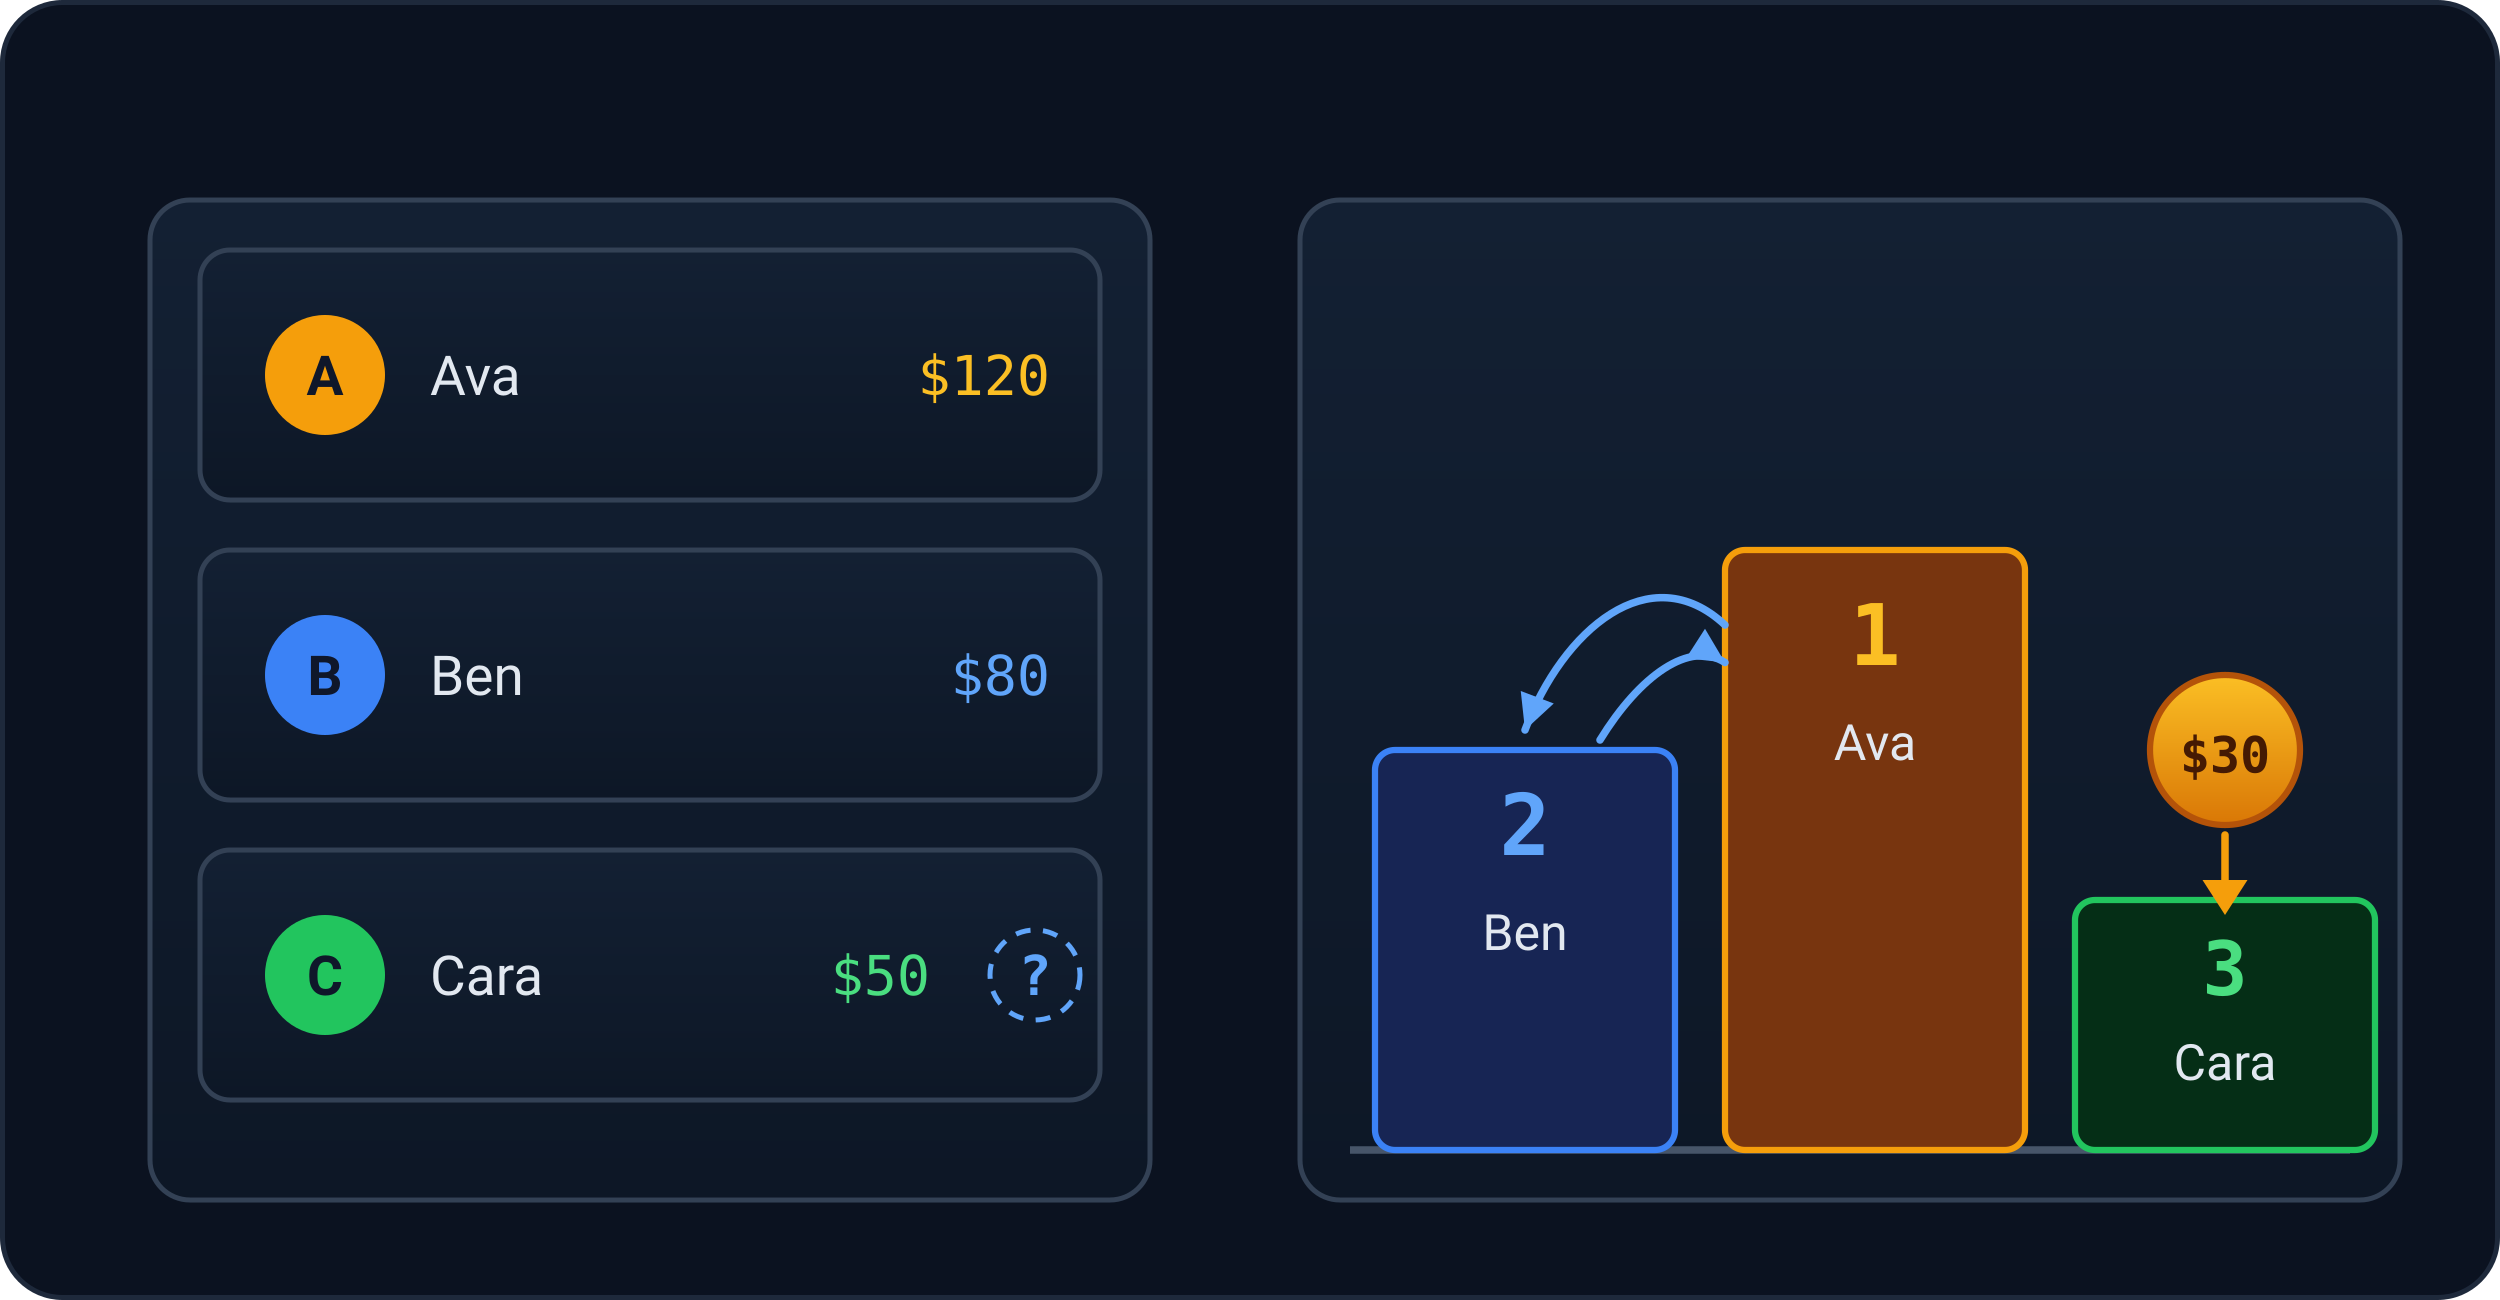
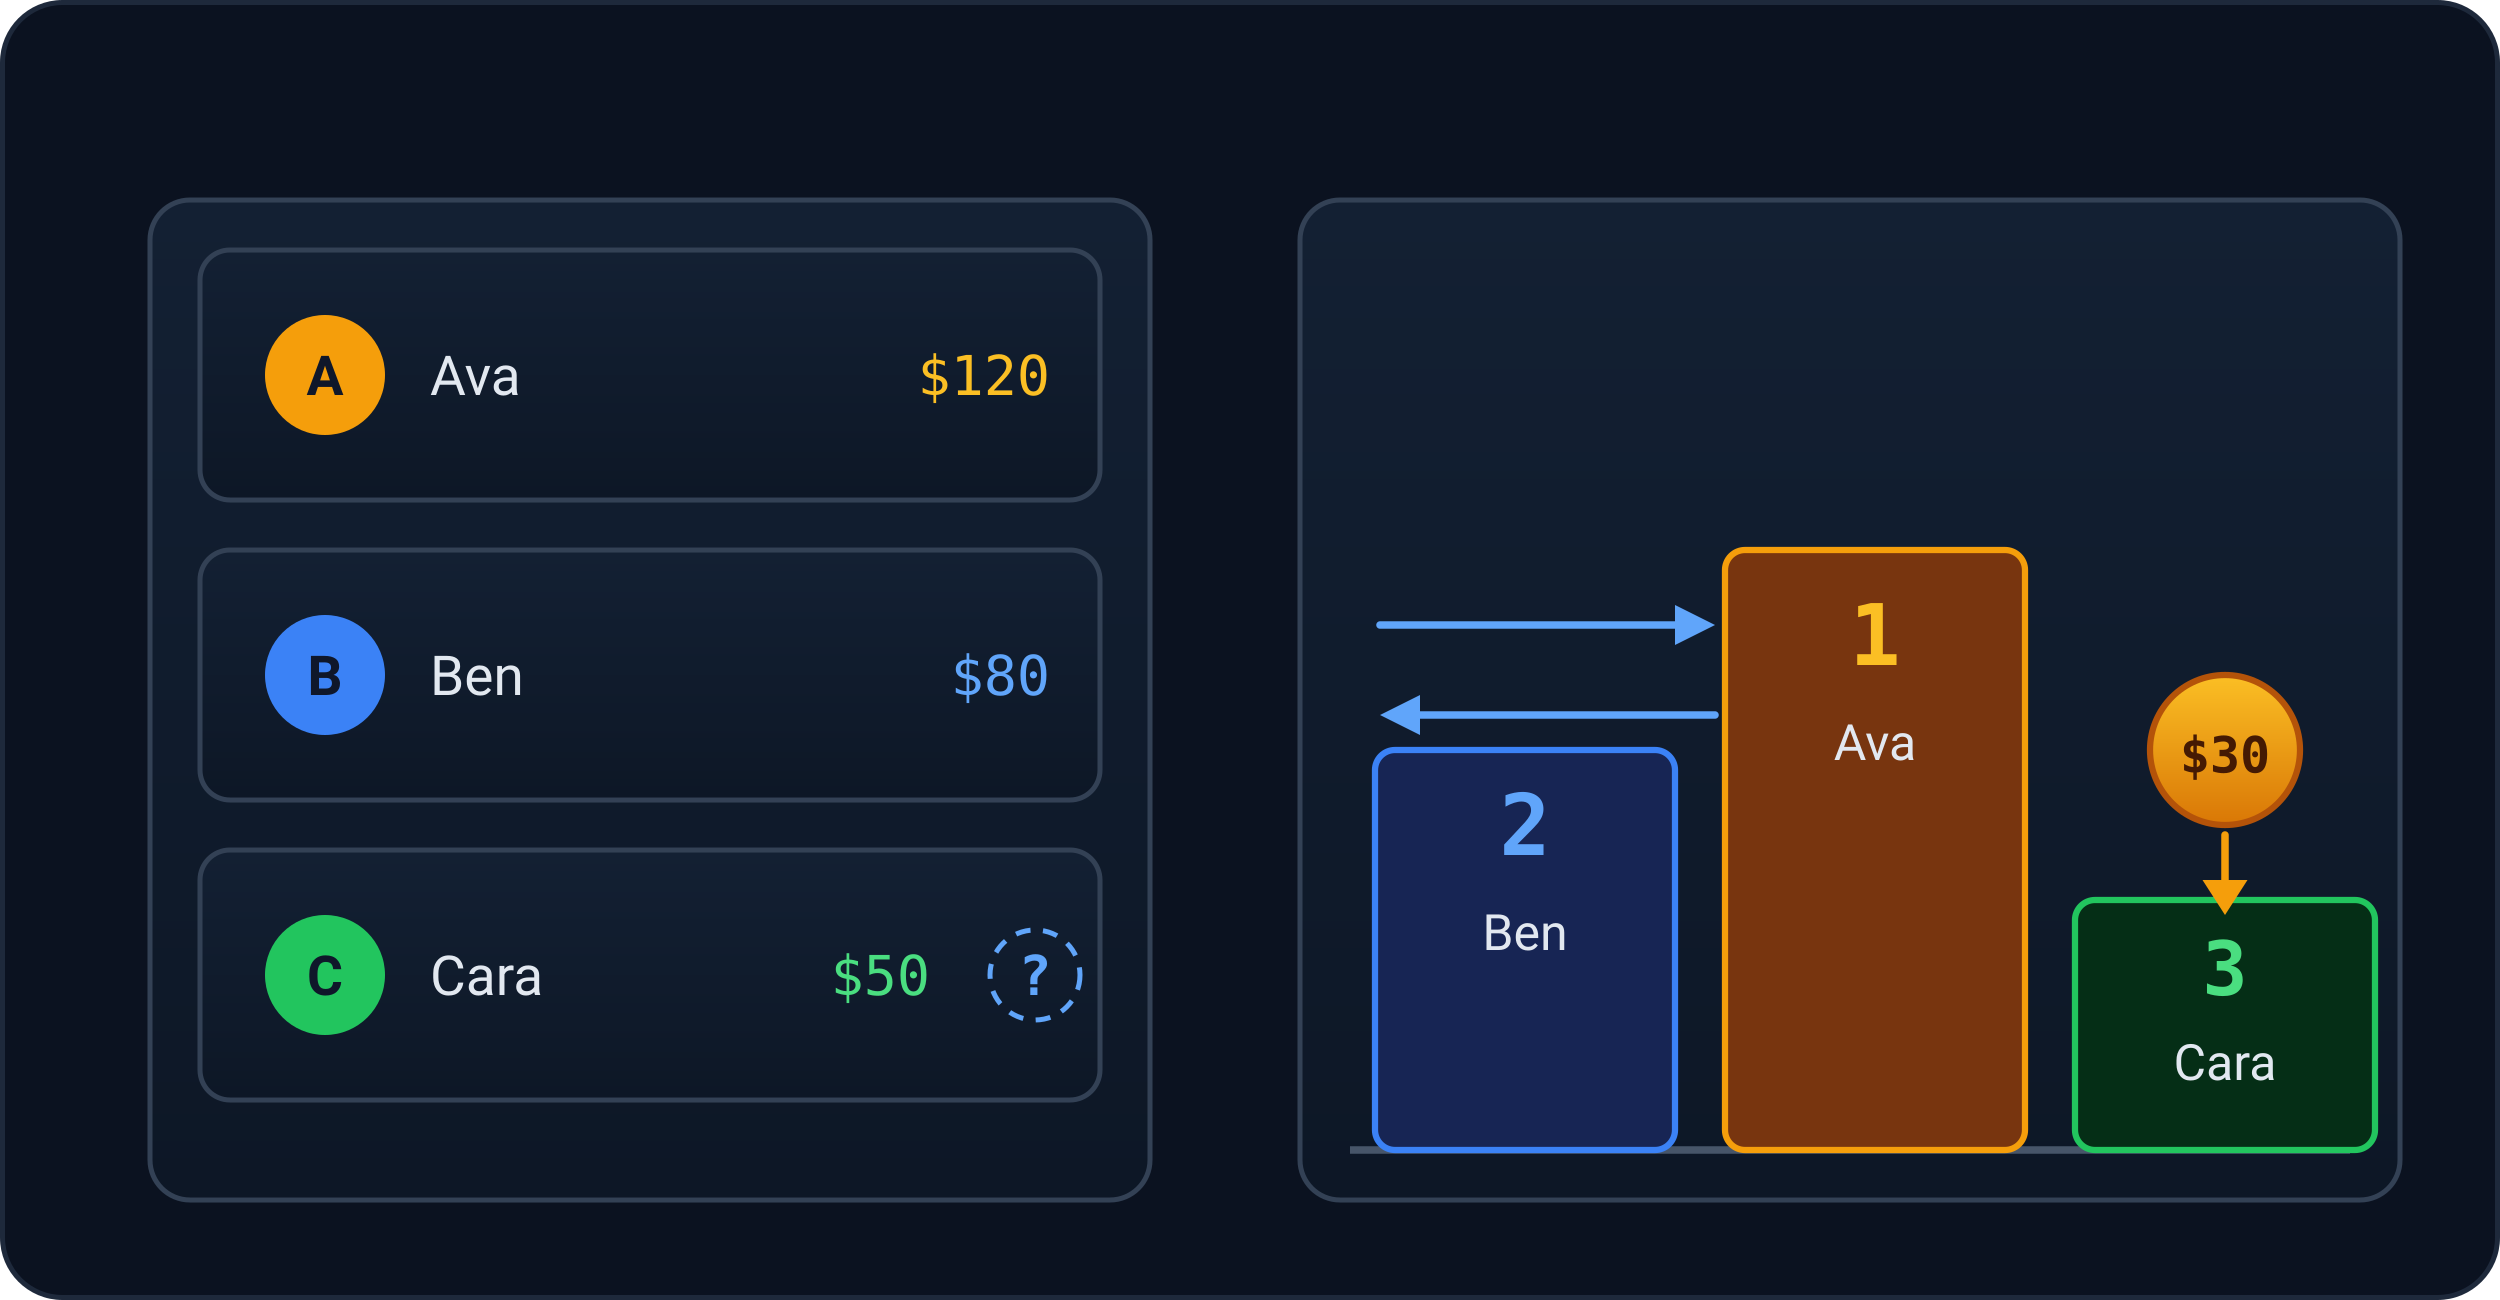
<svg xmlns="http://www.w3.org/2000/svg" viewBox="0 0 1000 520" role="img" aria-labelledby="podiumTitle podiumDesc">
  <defs>
    <linearGradient id="rosterPanel" x1="0" y1="0" x2="0" y2="1">
      <stop offset="0%" stop-color="#132033" />
      <stop offset="100%" stop-color="#0d1726" />
    </linearGradient>
    <linearGradient id="gold" x1="0" y1="0" x2="0" y2="1">
      <stop offset="0%" stop-color="#fbbf24" />
      <stop offset="100%" stop-color="#d97706" />
    </linearGradient>
  </defs>
  <rect x="1" y="1" width="998" height="518" rx="24" fill="#0b1220" stroke="#1e293b" stroke-width="2" />
  <rect x="60" y="80" width="400" height="400" rx="16" fill="url(#rosterPanel)" stroke="#334155" stroke-width="2" />
  <g>
    <rect x="80" y="100" width="360" height="100" rx="12" fill="url(#rosterPanel)" stroke="#334155" stroke-width="2" />
    <circle cx="130" cy="150" r="24" fill="#f59e0b" />
    <text x="130" y="158" text-anchor="middle" font-family="ui-sans-serif, system-ui, -apple-system, Segoe UI, Roboto, sans-serif" font-size="22" font-weight="700" fill="#0f172a">A</text>
    <text x="172" y="158" font-family="ui-sans-serif, system-ui, -apple-system, Segoe UI, Roboto, sans-serif" font-size="22" fill="#e2e8f0">Ava</text>
    <text x="420" y="158" text-anchor="end" font-family="ui-monospace, SFMono-Regular, Menlo, Consolas, monospace" font-size="22" fill="#fbbf24">$120</text>
  </g>
  <g>
    <rect x="80" y="220" width="360" height="100" rx="12" fill="url(#rosterPanel)" stroke="#334155" stroke-width="2" />
    <circle cx="130" cy="270" r="24" fill="#3b82f6" />
    <text x="130" y="278" text-anchor="middle" font-family="ui-sans-serif, system-ui, -apple-system, Segoe UI, Roboto, sans-serif" font-size="22" font-weight="700" fill="#0f172a">B</text>
    <text x="172" y="278" font-family="ui-sans-serif, system-ui, -apple-system, Segoe UI, Roboto, sans-serif" font-size="22" fill="#e2e8f0">Ben</text>
    <text x="420" y="278" text-anchor="end" font-family="ui-monospace, SFMono-Regular, Menlo, Consolas, monospace" font-size="22" fill="#60a5fa">$80</text>
  </g>
  <g>
    <rect x="80" y="340" width="360" height="100" rx="12" fill="url(#rosterPanel)" stroke="#334155" stroke-width="2" />
    <circle cx="130" cy="390" r="24" fill="#22c55e" />
    <text x="130" y="398" text-anchor="middle" font-family="ui-sans-serif, system-ui, -apple-system, Segoe UI, Roboto, sans-serif" font-size="22" font-weight="700" fill="#0f172a">C</text>
    <text x="172" y="398" font-family="ui-sans-serif, system-ui, -apple-system, Segoe UI, Roboto, sans-serif" font-size="22" fill="#e2e8f0">Cara</text>
    <text x="372" y="398" text-anchor="end" font-family="ui-monospace, SFMono-Regular, Menlo, Consolas, monospace" font-size="22" fill="#4ade80">$50</text>
    <circle cx="414" cy="390" r="18" fill="none" stroke="#60a5fa" stroke-width="2" stroke-dasharray="6 5" />
    <text x="414" y="398" text-anchor="middle" font-family="ui-monospace, SFMono-Regular, Menlo, Consolas, monospace" font-size="22" font-weight="600" fill="#60a5fa">?</text>
  </g>
  <rect x="520" y="80" width="440" height="400" rx="16" fill="url(#rosterPanel)" stroke="#334155" stroke-width="2" />
  <line x1="540" y1="460" x2="940" y2="460" stroke="#475569" stroke-width="3" />
  <g>
    <rect x="550" y="300" width="120" height="160" rx="8" fill="#172554" stroke="#3b82f6" stroke-width="2.5" />
    <text x="610" y="342" text-anchor="middle" font-family="ui-monospace, SFMono-Regular, Menlo, Consolas, monospace" font-size="34" font-weight="700" fill="#60a5fa">2</text>
    <text x="610" y="380" text-anchor="middle" font-family="ui-sans-serif, system-ui, -apple-system, Segoe UI, Roboto, sans-serif" font-size="20" fill="#e2e8f0">Ben</text>
  </g>
  <g>
    <rect x="690" y="220" width="120" height="240" rx="8" fill="#78350f" stroke="#f59e0b" stroke-width="2.5" />
    <text x="750" y="266" text-anchor="middle" font-family="ui-monospace, SFMono-Regular, Menlo, Consolas, monospace" font-size="34" font-weight="700" fill="#fbbf24">1</text>
    <text x="750" y="304" text-anchor="middle" font-family="ui-sans-serif, system-ui, -apple-system, Segoe UI, Roboto, sans-serif" font-size="20" fill="#e2e8f0">Ava</text>
  </g>
  <g>
    <rect x="830" y="360" width="120" height="100" rx="8" fill="#052e16" stroke="#22c55e" stroke-width="2.5" />
    <text x="890" y="398" text-anchor="middle" font-family="ui-monospace, SFMono-Regular, Menlo, Consolas, monospace" font-size="30" font-weight="700" fill="#4ade80">3</text>
    <text x="890" y="432" text-anchor="middle" font-family="ui-sans-serif, system-ui, -apple-system, Segoe UI, Roboto, sans-serif" font-size="20" fill="#e2e8f0">Cara</text>
  </g>
-   <g fill="none" stroke="#60a5fa" stroke-width="3" stroke-linecap="round">
-     <path d="M 690 250 C 660 222 625 252 610 292" />
-     <path d="M 640 296 C 656 270 676 256 690 265" />
+   <g stroke="#60a5fa" stroke-width="3" stroke-linecap="round">
+     <line x1="552" y1="250" x2="670" y2="250" />
+     <line x1="686" y1="286" x2="568" y2="286" />
  </g>
-   <polygon points="610,292 621.5,281.4 608.3,276.4" fill="#60a5fa" />
-   <polygon points="690,265 674.4,263.3 682.0,251.5" fill="#60a5fa" />
+   <g fill="#60a5fa">
+     <polygon points="670,242 686,250 670,258" />
+     <polygon points="568,278 552,286 568,294" />
+   </g>
  <g>
    <circle cx="890" cy="300" r="30" fill="url(#gold)" stroke="#b45309" stroke-width="2.5" />
    <text x="890" y="309" text-anchor="middle" font-family="ui-monospace, SFMono-Regular, Menlo, Consolas, monospace" font-size="20" font-weight="700" fill="#451a03">$30</text>
    <line x1="890" y1="334" x2="890" y2="352" stroke="#f59e0b" stroke-width="3" stroke-linecap="round" />
    <polygon points="881,352 890,366 899,352" fill="#f59e0b" />
  </g>
</svg>
